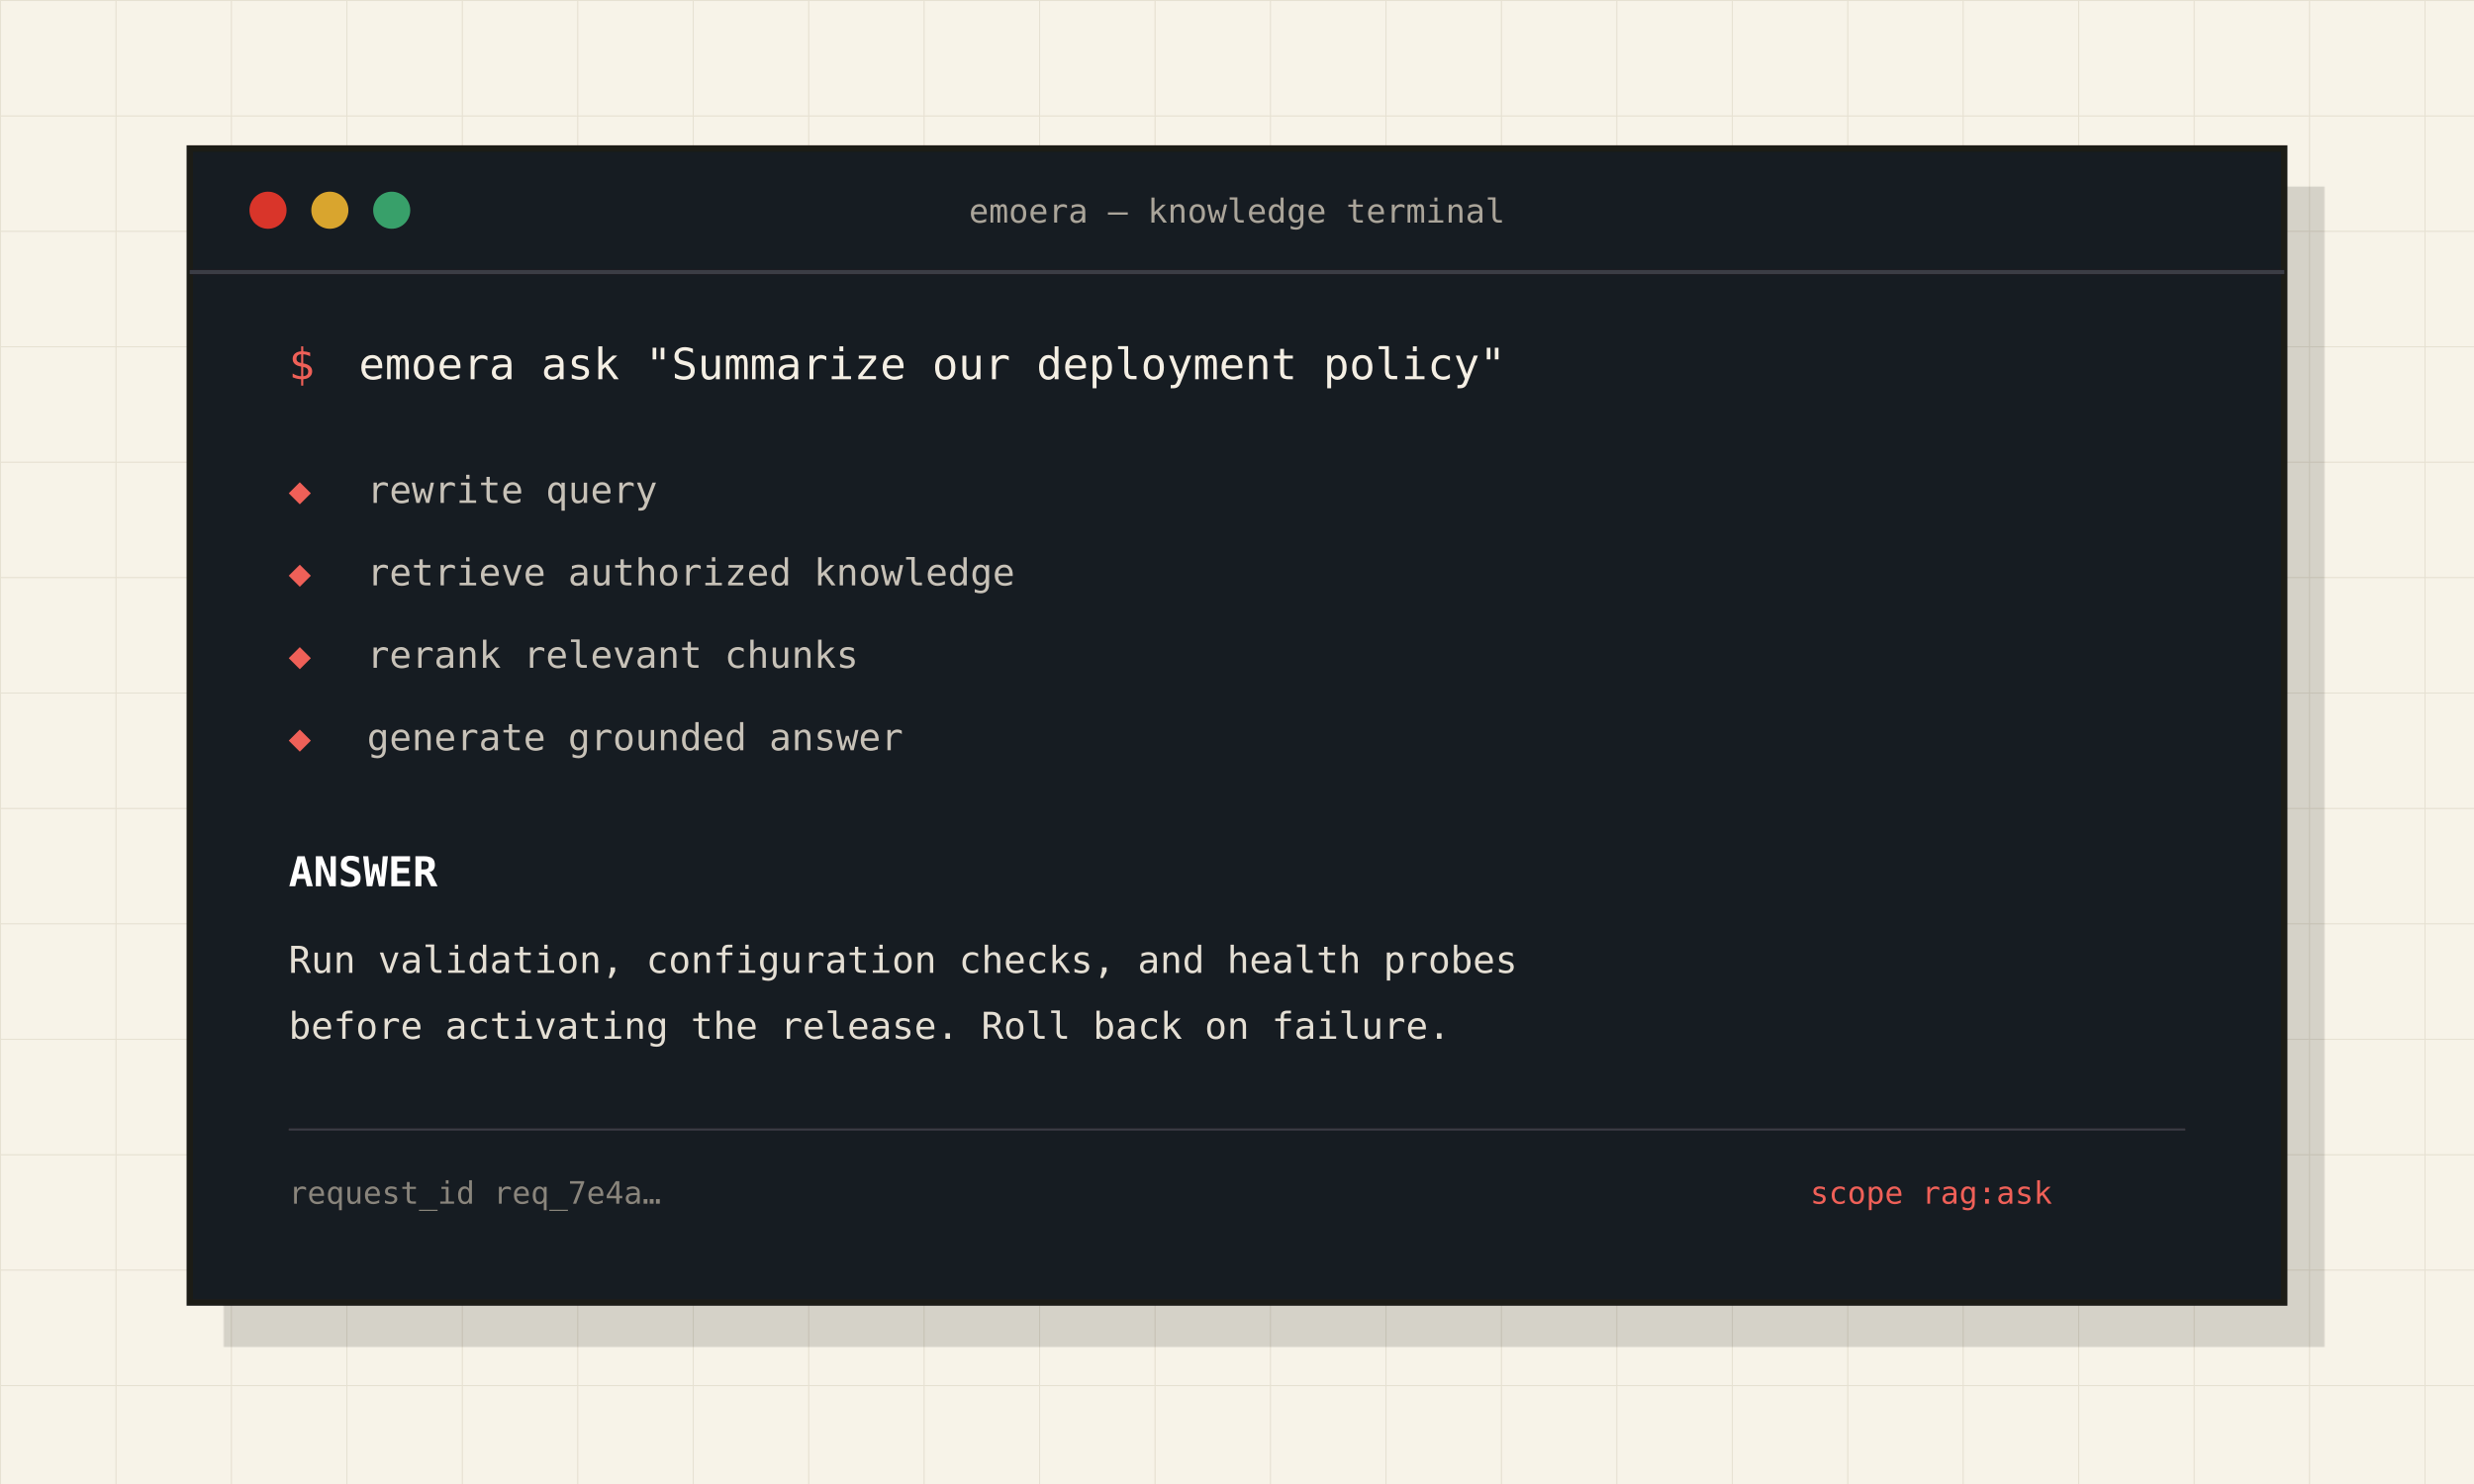
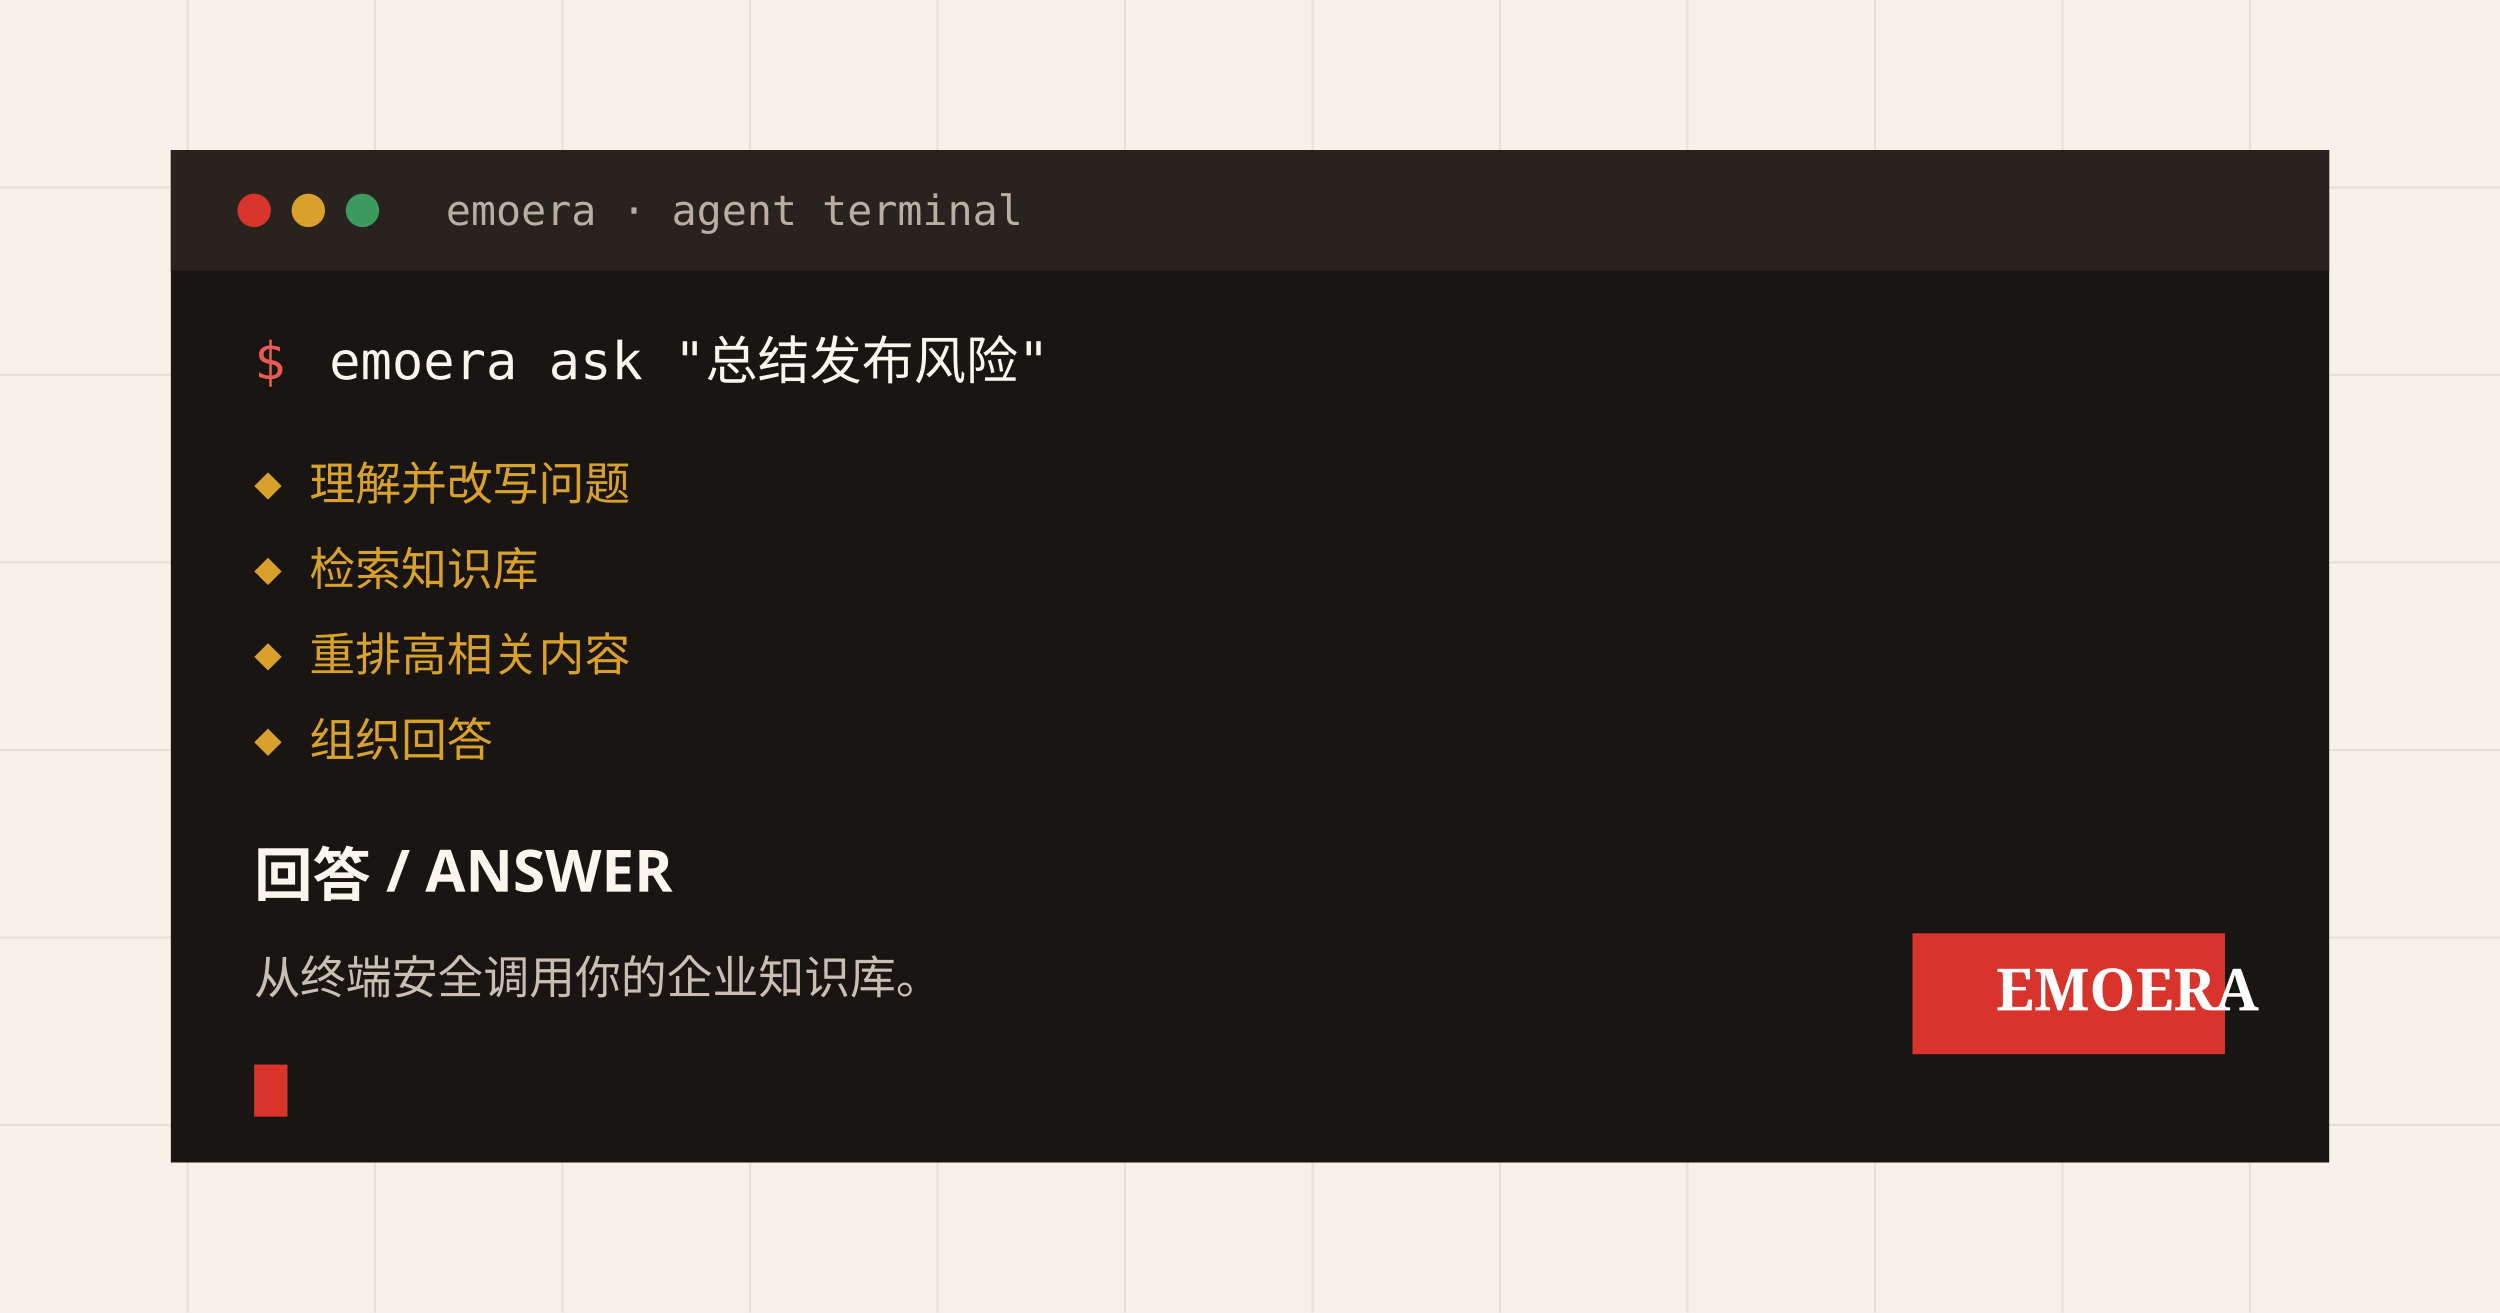
- <svg xmlns="http://www.w3.org/2000/svg" width="1200" height="720" viewBox="0 0 1200 720" role="img" aria-labelledby="title desc">
-   <defs>
-     <filter id="shadow" x="-10%" y="-10%" width="130%" height="140%">
-       <feDropShadow dx="18" dy="20" stdDeviation="0" flood-color="#1c1a17" flood-opacity=".14" />
-     </filter>
-     <pattern id="grid" width="56" height="56" patternUnits="userSpaceOnUse">
-       <path d="M56 0H0V56" fill="none" stroke="#d9d1bf" stroke-width="1" opacity=".55" />
-     </pattern>
-   </defs>
-   <rect width="1200" height="720" fill="#f7f3e8" />
-   <rect width="1200" height="720" fill="url(#grid)" />
-   <g filter="url(#shadow)">
-     <rect x="92" y="72" width="1016" height="560" fill="#181a20" stroke="#1c1a17" stroke-width="3" />
-     <path d="M92 132h1016" stroke="#3a3d45" stroke-width="2" />
-     <circle cx="130" cy="102" r="9" fill="#d9342b" />
-     <circle cx="160" cy="102" r="9" fill="#d9a52e" />
-     <circle cx="190" cy="102" r="9" fill="#38a06b" />
-     <text x="600" y="108" text-anchor="middle" fill="#aaa59a" font-family="ui-monospace, monospace" font-size="16">emoera — knowledge terminal</text>
-     <text x="140" y="184" fill="#ef6158" font-family="ui-monospace, monospace" font-size="21">$</text>
-     <text x="174" y="184" fill="#f4efe4" font-family="ui-monospace, monospace" font-size="21">emoera ask "Summarize our deployment policy"</text>
-     <g font-family="ui-monospace, monospace" font-size="18">
-       <text x="140" y="244" fill="#ef6158">◆</text>
-       <text x="178" y="244" fill="#c7c2b8">rewrite query</text>
-       <text x="140" y="284" fill="#ef6158">◆</text>
-       <text x="178" y="284" fill="#c7c2b8">retrieve authorized knowledge</text>
-       <text x="140" y="324" fill="#ef6158">◆</text>
-       <text x="178" y="324" fill="#c7c2b8">rerank relevant chunks</text>
-       <text x="140" y="364" fill="#ef6158">◆</text>
-       <text x="178" y="364" fill="#c7c2b8">generate grounded answer</text>
-     </g>
-     <text x="140" y="430" fill="#ffffff" font-family="ui-monospace, monospace" font-size="20" font-weight="700">ANSWER</text>
-     <text x="140" y="472" fill="#e4dfd4" font-family="ui-monospace, monospace" font-size="18">Run validation, configuration checks, and health probes</text>
-     <text x="140" y="504" fill="#e4dfd4" font-family="ui-monospace, monospace" font-size="18">before activating the release. Roll back on failure.</text>
-     <path d="M140 548h920" stroke="#3a3d45" />
-     <text x="140" y="584" fill="#89857c" font-family="ui-monospace, monospace" font-size="15">request_id req_7e4a…</text>
-     <text x="878" y="584" fill="#ef6158" font-family="ui-monospace, monospace" font-size="15">scope rag:ask</text>
-   </g>
+ <svg xmlns="http://www.w3.org/2000/svg" width="1200" height="630" viewBox="0 0 1200 630" fill="none">
+   <rect width="1200" height="630" fill="#F7F2E7" />
+   <path d="M0 90H1200M0 180H1200M0 270H1200M0 360H1200M0 450H1200M0 540H1200M90 0V630M180 0V630M270 0V630M360 0V630M450 0V630M540 0V630M630 0V630M720 0V630M810 0V630M900 0V630M990 0V630M1080 0V630" stroke="#221E1A" stroke-opacity=".08" />
+   <rect x="82" y="72" width="1036" height="486" fill="#181512" />
+   <rect x="82" y="72" width="1036" height="58" fill="#29231F" />
+   <circle cx="122" cy="101" r="8" fill="#D9342B" />
+   <circle cx="148" cy="101" r="8" fill="#D9A12B" />
+   <circle cx="174" cy="101" r="8" fill="#3C9A5F" />
+   <text x="214" y="108" fill="#B9AEA1" font-family="monospace" font-size="20">emoera · agent terminal</text>
+   <text x="122" y="182" fill="#E95B51" font-family="monospace" font-size="25">$</text>
+   <text x="158" y="182" fill="#FAF6EE" font-family="monospace" font-size="25">emoera ask "总结发布风险"</text>
+   <text x="122" y="239" fill="#D9A12B" font-family="monospace" font-size="22">◆ 理解并改写问题</text>
+   <text x="122" y="280" fill="#D9A12B" font-family="monospace" font-size="22">◆ 检索知识库</text>
+   <text x="122" y="321" fill="#D9A12B" font-family="monospace" font-size="22">◆ 重排高相关内容</text>
+   <text x="122" y="362" fill="#D9A12B" font-family="monospace" font-size="22">◆ 组织回答</text>
+   <text x="122" y="430" fill="#FAF6EE" font-family="sans-serif" font-size="28" font-weight="700">回答 / ANSWER</text>
+   <text x="122" y="477" fill="#C8BEB2" font-family="sans-serif" font-size="22">从终端安全调用你的企业知识库。</text>
+   <rect x="122" y="511" width="16" height="25" fill="#D9342B" />
+   <rect x="918" y="448" width="150" height="58" fill="#D9342B" />
+   <text x="958" y="485" fill="white" font-family="serif" font-size="28" font-weight="700">EMOERA</text>
</svg>
